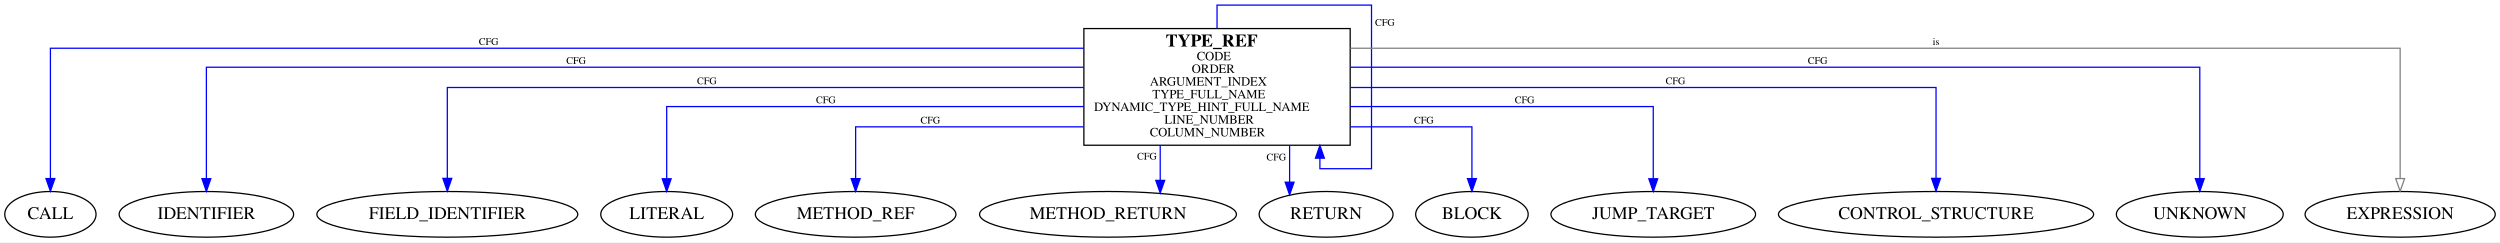
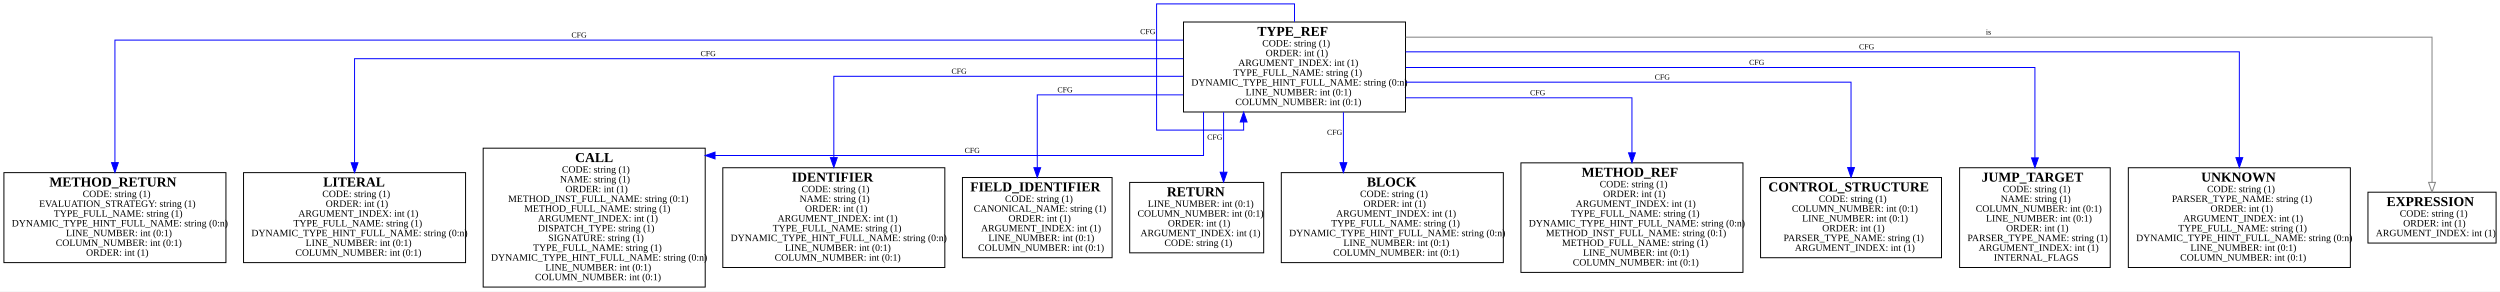
- <svg xmlns="http://www.w3.org/2000/svg" width="1971pt" height="191pt" viewBox="0.00 0.00 1971.49 191.00">
-   <g id="graph0" class="graph" transform="scale(1 1) rotate(0) translate(4 187)">
-     <polygon fill="white" stroke="transparent" points="-4,4 -4,-187 1967.49,-187 1967.49,4 -4,4" />
+ <svg xmlns="http://www.w3.org/2000/svg" width="2556pt" height="298pt" viewBox="0.00 0.00 2556.00 298.00">
+   <g id="graph0" class="graph" transform="scale(1 1) rotate(0) translate(4 294)">
+     <polygon fill="white" stroke="transparent" points="-4,4 -4,-294 2552,-294 2552,4 -4,4" />
    <g id="node1" class="node">
-       <polygon fill="none" stroke="black" points="850.75,-72.5 850.75,-164.5 1060.75,-164.5 1060.75,-72.5 850.75,-72.5" />
-       <text text-anchor="start" x="915.25" y="-150.3" font-family="Times,serif" font-weight="bold" font-size="14.00">TYPE_REF</text>
-       <text text-anchor="start" x="939.75" y="-139.5" font-family="Times,serif" font-size="10.00">CODE</text>
-       <text text-anchor="start" x="935.75" y="-129.5" font-family="Times,serif" font-size="10.00">ORDER</text>
-       <text text-anchor="start" x="902.75" y="-119.5" font-family="Times,serif" font-size="10.00">ARGUMENT_INDEX</text>
-       <text text-anchor="start" x="904.75" y="-109.5" font-family="Times,serif" font-size="10.00">TYPE_FULL_NAME</text>
-       <text text-anchor="start" x="858.75" y="-99.5" font-family="Times,serif" font-size="10.00">DYNAMIC_TYPE_HINT_FULL_NAME</text>
-       <text text-anchor="start" x="914.25" y="-89.5" font-family="Times,serif" font-size="10.00">LINE_NUMBER</text>
-       <text text-anchor="start" x="902.75" y="-79.5" font-family="Times,serif" font-size="10.00">COLUMN_NUMBER</text>
+       <polygon fill="none" stroke="black" points="1206,-179.5 1206,-271.5 1433,-271.5 1433,-179.5 1206,-179.5" />
+       <text text-anchor="start" x="1281.5" y="-257.3" font-family="Times New Roman,serif" font-weight="bold" font-size="14.00">TYPE_REF</text>
+       <text text-anchor="start" x="1286.5" y="-246.5" font-family="Times New Roman,serif" font-size="10.00">CODE: string (1)</text>
+       <text text-anchor="start" x="1290" y="-236.5" font-family="Times New Roman,serif" font-size="10.00">ORDER: int (1)</text>
+       <text text-anchor="start" x="1262" y="-226.5" font-family="Times New Roman,serif" font-size="10.00">ARGUMENT_INDEX: int (1)</text>
+       <text text-anchor="start" x="1257" y="-216.5" font-family="Times New Roman,serif" font-size="10.00">TYPE_FULL_NAME: string (1)</text>
+       <text text-anchor="start" x="1214" y="-206.5" font-family="Times New Roman,serif" font-size="10.00">DYNAMIC_TYPE_HINT_FULL_NAME: string (0:n)</text>
+       <text text-anchor="start" x="1269.5" y="-196.5" font-family="Times New Roman,serif" font-size="10.00">LINE_NUMBER: int (0:1)</text>
+       <text text-anchor="start" x="1259" y="-186.5" font-family="Times New Roman,serif" font-size="10.00">COLUMN_NUMBER: int (0:1)</text>
    </g>
    <g id="edge6" class="edge">
-       <path fill="none" stroke="blue" d="M955.75,-164.69C955.75,-175.03 955.75,-183 955.75,-183 955.75,-183 1077.57,-183 1077.57,-183 1077.57,-183 1077.57,-54 1077.57,-54 1077.57,-54 1036.87,-54 1036.87,-54 1036.87,-54 1036.87,-62.31 1036.87,-62.31" />
-       <polygon fill="blue" stroke="blue" points="1033.37,-62.31 1036.87,-72.31 1040.37,-62.31 1033.37,-62.31" />
-       <text text-anchor="middle" x="1088.07" y="-166.66" font-family="Times,serif" font-size="8.00">CFG </text>
+       <path fill="none" stroke="blue" d="M1319.5,-271.69C1319.5,-282.03 1319.5,-290 1319.5,-290 1319.5,-290 1178.5,-290 1178.5,-290 1178.5,-290 1178.5,-161 1178.5,-161 1178.5,-161 1267.5,-161 1267.5,-161 1267.5,-161 1267.5,-169.31 1267.5,-169.31" />
+       <polygon fill="blue" stroke="blue" points="1264,-169.31 1267.5,-179.31 1271,-169.31 1264,-169.31" />
+       <text text-anchor="middle" x="1169.5" y="-259.1" font-family="Times New Roman,serif" font-size="8.00">CFG </text>
    </g>
    <g id="node2" class="node">
-       <ellipse fill="none" stroke="black" cx="35.75" cy="-18" rx="36" ry="18" />
-       <text text-anchor="middle" x="35.75" y="-14.3" font-family="Times,serif" font-size="14.00">CALL</text>
+       <polygon fill="none" stroke="black" points="0,-25.5 0,-117.5 227,-117.5 227,-25.5 0,-25.5" />
+       <text text-anchor="start" x="46.5" y="-103.3" font-family="Times New Roman,serif" font-weight="bold" font-size="14.00">METHOD_RETURN</text>
+       <text text-anchor="start" x="80.5" y="-92.5" font-family="Times New Roman,serif" font-size="10.00">CODE: string (1)</text>
+       <text text-anchor="start" x="36" y="-82.5" font-family="Times New Roman,serif" font-size="10.00">EVALUATION_STRATEGY: string (1)</text>
+       <text text-anchor="start" x="51" y="-72.5" font-family="Times New Roman,serif" font-size="10.00">TYPE_FULL_NAME: string (1)</text>
+       <text text-anchor="start" x="8" y="-62.5" font-family="Times New Roman,serif" font-size="10.00">DYNAMIC_TYPE_HINT_FULL_NAME: string (0:n)</text>
+       <text text-anchor="start" x="63.5" y="-52.5" font-family="Times New Roman,serif" font-size="10.00">LINE_NUMBER: int (0:1)</text>
+       <text text-anchor="start" x="53" y="-42.5" font-family="Times New Roman,serif" font-size="10.00">COLUMN_NUMBER: int (0:1)</text>
+       <text text-anchor="start" x="84" y="-32.5" font-family="Times New Roman,serif" font-size="10.00">ORDER: int (1)</text>
+     </g>
+     <g id="edge7" class="edge">
+       <path fill="none" stroke="blue" d="M1205.77,-253C905.35,-253 113.5,-253 113.5,-253 113.5,-253 113.5,-127.77 113.5,-127.77" />
+       <polygon fill="blue" stroke="blue" points="117,-127.77 113.5,-117.77 110,-127.77 117,-127.77" />
+       <text text-anchor="middle" x="588.02" y="-255.6" font-family="Times New Roman,serif" font-size="8.00">CFG </text>
+     </g>
+     <g id="node3" class="node">
+       <polygon fill="none" stroke="black" points="245,-25.5 245,-117.5 472,-117.5 472,-25.5 245,-25.5" />
+       <text text-anchor="start" x="326.5" y="-103.3" font-family="Times New Roman,serif" font-weight="bold" font-size="14.00">LITERAL</text>
+       <text text-anchor="start" x="325.5" y="-92.5" font-family="Times New Roman,serif" font-size="10.00">CODE: string (1)</text>
+       <text text-anchor="start" x="329" y="-82.5" font-family="Times New Roman,serif" font-size="10.00">ORDER: int (1)</text>
+       <text text-anchor="start" x="301" y="-72.5" font-family="Times New Roman,serif" font-size="10.00">ARGUMENT_INDEX: int (1)</text>
+       <text text-anchor="start" x="296" y="-62.5" font-family="Times New Roman,serif" font-size="10.00">TYPE_FULL_NAME: string (1)</text>
+       <text text-anchor="start" x="253" y="-52.5" font-family="Times New Roman,serif" font-size="10.00">DYNAMIC_TYPE_HINT_FULL_NAME: string (0:n)</text>
+       <text text-anchor="start" x="308.5" y="-42.5" font-family="Times New Roman,serif" font-size="10.00">LINE_NUMBER: int (0:1)</text>
+       <text text-anchor="start" x="298" y="-32.5" font-family="Times New Roman,serif" font-size="10.00">COLUMN_NUMBER: int (0:1)</text>
+     </g>
+     <g id="edge4" class="edge">
+       <path fill="none" stroke="blue" d="M1205.96,-234C951.67,-234 358.5,-234 358.5,-234 358.5,-234 358.5,-127.63 358.5,-127.63" />
+       <polygon fill="blue" stroke="blue" points="362,-127.63 358.5,-117.63 355,-127.63 362,-127.63" />
+       <text text-anchor="middle" x="720.05" y="-236.6" font-family="Times New Roman,serif" font-size="8.00">CFG </text>
+     </g>
+     <g id="node4" class="node">
+       <polygon fill="none" stroke="black" points="490,-0.5 490,-142.5 717,-142.5 717,-0.5 490,-0.5" />
+       <text text-anchor="start" x="584" y="-128.3" font-family="Times New Roman,serif" font-weight="bold" font-size="14.00">CALL</text>
+       <text text-anchor="start" x="570.5" y="-117.5" font-family="Times New Roman,serif" font-size="10.00">CODE: string (1)</text>
+       <text text-anchor="start" x="568.5" y="-107.5" font-family="Times New Roman,serif" font-size="10.00">NAME: string (1)</text>
+       <text text-anchor="start" x="574" y="-97.5" font-family="Times New Roman,serif" font-size="10.00">ORDER: int (1)</text>
+       <text text-anchor="start" x="515.5" y="-87.5" font-family="Times New Roman,serif" font-size="10.00">METHOD_INST_FULL_NAME: string (0:1)</text>
+       <text text-anchor="start" x="532" y="-77.5" font-family="Times New Roman,serif" font-size="10.00">METHOD_FULL_NAME: string (1)</text>
+       <text text-anchor="start" x="546" y="-67.5" font-family="Times New Roman,serif" font-size="10.00">ARGUMENT_INDEX: int (1)</text>
+       <text text-anchor="start" x="546" y="-57.5" font-family="Times New Roman,serif" font-size="10.00">DISPATCH_TYPE: string (1)</text>
+       <text text-anchor="start" x="556.5" y="-47.5" font-family="Times New Roman,serif" font-size="10.00">SIGNATURE: string (1)</text>
+       <text text-anchor="start" x="541" y="-37.5" font-family="Times New Roman,serif" font-size="10.00">TYPE_FULL_NAME: string (1)</text>
+       <text text-anchor="start" x="498" y="-27.5" font-family="Times New Roman,serif" font-size="10.00">DYNAMIC_TYPE_HINT_FULL_NAME: string (0:n)</text>
+       <text text-anchor="start" x="553.5" y="-17.5" font-family="Times New Roman,serif" font-size="10.00">LINE_NUMBER: int (0:1)</text>
+       <text text-anchor="start" x="543" y="-7.5" font-family="Times New Roman,serif" font-size="10.00">COLUMN_NUMBER: int (0:1)</text>
    </g>
    <g id="edge1" class="edge">
-       <path fill="none" stroke="blue" d="M850.66,-149C609.27,-149 35.75,-149 35.75,-149 35.75,-149 35.75,-46.21 35.75,-46.21" />
-       <polygon fill="blue" stroke="blue" points="39.25,-46.21 35.75,-36.21 32.25,-46.22 39.25,-46.21" />
-       <text text-anchor="middle" x="381.31" y="-151.6" font-family="Times,serif" font-size="8.00">CFG </text>
-     </g>
-     <g id="node3" class="node">
-       <ellipse fill="none" stroke="black" cx="158.75" cy="-18" rx="68.79" ry="18" />
-       <text text-anchor="middle" x="158.75" y="-14.3" font-family="Times,serif" font-size="14.00">IDENTIFIER</text>
+       <path fill="none" stroke="blue" d="M1226.5,-179.45C1226.5,-157.1 1226.5,-135 1226.5,-135 1226.5,-135 727.04,-135 727.04,-135" />
+       <polygon fill="blue" stroke="blue" points="727.04,-131.5 717.04,-135 727.04,-138.5 727.04,-131.5" />
+       <text text-anchor="middle" x="990" y="-137.6" font-family="Times New Roman,serif" font-size="8.00">CFG </text>
+     </g>
+     <g id="node5" class="node">
+       <polygon fill="none" stroke="black" points="735,-20.5 735,-122.5 962,-122.5 962,-20.5 735,-20.5" />
+       <text text-anchor="start" x="805.5" y="-108.3" font-family="Times New Roman,serif" font-weight="bold" font-size="14.00">IDENTIFIER</text>
+       <text text-anchor="start" x="815.5" y="-97.5" font-family="Times New Roman,serif" font-size="10.00">CODE: string (1)</text>
+       <text text-anchor="start" x="813.5" y="-87.5" font-family="Times New Roman,serif" font-size="10.00">NAME: string (1)</text>
+       <text text-anchor="start" x="819" y="-77.5" font-family="Times New Roman,serif" font-size="10.00">ORDER: int (1)</text>
+       <text text-anchor="start" x="791" y="-67.5" font-family="Times New Roman,serif" font-size="10.00">ARGUMENT_INDEX: int (1)</text>
+       <text text-anchor="start" x="786" y="-57.5" font-family="Times New Roman,serif" font-size="10.00">TYPE_FULL_NAME: string (1)</text>
+       <text text-anchor="start" x="743" y="-47.5" font-family="Times New Roman,serif" font-size="10.00">DYNAMIC_TYPE_HINT_FULL_NAME: string (0:n)</text>
+       <text text-anchor="start" x="798.5" y="-37.5" font-family="Times New Roman,serif" font-size="10.00">LINE_NUMBER: int (0:1)</text>
+       <text text-anchor="start" x="788" y="-27.5" font-family="Times New Roman,serif" font-size="10.00">COLUMN_NUMBER: int (0:1)</text>
    </g>
    <g id="edge2" class="edge">
-       <path fill="none" stroke="blue" d="M850.73,-134C634.31,-134 158.75,-134 158.75,-134 158.75,-134 158.75,-46.12 158.75,-46.12" />
-       <polygon fill="blue" stroke="blue" points="162.25,-46.12 158.75,-36.12 155.25,-46.13 162.25,-46.12" />
-       <text text-anchor="middle" x="450.3" y="-136.6" font-family="Times,serif" font-size="8.00">CFG </text>
-     </g>
-     <g id="node4" class="node">
-       <ellipse fill="none" stroke="black" cx="348.75" cy="-18" rx="102.88" ry="18" />
-       <text text-anchor="middle" x="348.75" y="-14.3" font-family="Times,serif" font-size="14.00">FIELD_IDENTIFIER</text>
+       <path fill="none" stroke="blue" d="M1205.78,-216C1066.4,-216 848.5,-216 848.5,-216 848.5,-216 848.5,-132.85 848.5,-132.85" />
+       <polygon fill="blue" stroke="blue" points="852,-132.85 848.5,-122.85 845,-132.85 852,-132.85" />
+       <text text-anchor="middle" x="976.57" y="-218.6" font-family="Times New Roman,serif" font-size="8.00">CFG </text>
+     </g>
+     <g id="node6" class="node">
+       <polygon fill="none" stroke="black" points="980,-30.5 980,-112.5 1133,-112.5 1133,-30.5 980,-30.5" />
+       <text text-anchor="start" x="988" y="-98.3" font-family="Times New Roman,serif" font-weight="bold" font-size="14.00">FIELD_IDENTIFIER</text>
+       <text text-anchor="start" x="1023.5" y="-87.5" font-family="Times New Roman,serif" font-size="10.00">CODE: string (1)</text>
+       <text text-anchor="start" x="991.5" y="-77.5" font-family="Times New Roman,serif" font-size="10.00">CANONICAL_NAME: string (1)</text>
+       <text text-anchor="start" x="1027" y="-67.5" font-family="Times New Roman,serif" font-size="10.00">ORDER: int (1)</text>
+       <text text-anchor="start" x="999" y="-57.5" font-family="Times New Roman,serif" font-size="10.00">ARGUMENT_INDEX: int (1)</text>
+       <text text-anchor="start" x="1006.5" y="-47.5" font-family="Times New Roman,serif" font-size="10.00">LINE_NUMBER: int (0:1)</text>
+       <text text-anchor="start" x="996" y="-37.5" font-family="Times New Roman,serif" font-size="10.00">COLUMN_NUMBER: int (0:1)</text>
    </g>
    <g id="edge3" class="edge">
-       <path fill="none" stroke="blue" d="M850.71,-118C676.98,-118 348.75,-118 348.75,-118 348.75,-118 348.75,-46.34 348.75,-46.34" />
-       <polygon fill="blue" stroke="blue" points="352.25,-46.34 348.75,-36.34 345.25,-46.34 352.25,-46.34" />
-       <text text-anchor="middle" x="553.4" y="-120.6" font-family="Times,serif" font-size="8.00">CFG </text>
-     </g>
-     <g id="node5" class="node">
-       <ellipse fill="none" stroke="black" cx="521.75" cy="-18" rx="51.99" ry="18" />
-       <text text-anchor="middle" x="521.75" y="-14.3" font-family="Times,serif" font-size="14.00">LITERAL</text>
-     </g>
-     <g id="edge4" class="edge">
-       <path fill="none" stroke="blue" d="M850.69,-103C722.24,-103 521.75,-103 521.75,-103 521.75,-103 521.75,-46.03 521.75,-46.03" />
-       <polygon fill="blue" stroke="blue" points="525.25,-46.03 521.75,-36.03 518.25,-46.03 525.25,-46.03" />
-       <text text-anchor="middle" x="647.23" y="-105.6" font-family="Times,serif" font-size="8.00">CFG </text>
-     </g>
-     <g id="node6" class="node">
-       <ellipse fill="none" stroke="black" cx="670.75" cy="-18" rx="79.09" ry="18" />
-       <text text-anchor="middle" x="670.75" y="-14.3" font-family="Times,serif" font-size="14.00">METHOD_REF</text>
+       <path fill="none" stroke="blue" d="M1205.67,-197C1134.6,-197 1056.5,-197 1056.5,-197 1056.5,-197 1056.5,-122.59 1056.5,-122.59" />
+       <polygon fill="blue" stroke="blue" points="1060,-122.59 1056.5,-112.59 1053,-122.59 1060,-122.59" />
+       <text text-anchor="middle" x="1084.88" y="-199.6" font-family="Times New Roman,serif" font-size="8.00">CFG </text>
+     </g>
+     <g id="node7" class="node">
+       <polygon fill="none" stroke="black" points="1151,-35.5 1151,-107.5 1288,-107.5 1288,-35.5 1151,-35.5" />
+       <text text-anchor="start" x="1189" y="-93.3" font-family="Times New Roman,serif" font-weight="bold" font-size="14.00">RETURN</text>
+       <text text-anchor="start" x="1169.5" y="-82.5" font-family="Times New Roman,serif" font-size="10.00">LINE_NUMBER: int (0:1)</text>
+       <text text-anchor="start" x="1159" y="-72.5" font-family="Times New Roman,serif" font-size="10.00">COLUMN_NUMBER: int (0:1)</text>
+       <text text-anchor="start" x="1190" y="-62.5" font-family="Times New Roman,serif" font-size="10.00">ORDER: int (1)</text>
+       <text text-anchor="start" x="1162" y="-52.5" font-family="Times New Roman,serif" font-size="10.00">ARGUMENT_INDEX: int (1)</text>
+       <text text-anchor="start" x="1186.5" y="-42.5" font-family="Times New Roman,serif" font-size="10.00">CODE: string (1)</text>
+     </g>
+     <g id="edge8" class="edge">
+       <path fill="none" stroke="blue" d="M1247,-179.29C1247,-179.29 1247,-117.89 1247,-117.89" />
+       <polygon fill="blue" stroke="blue" points="1250.5,-117.89 1247,-107.89 1243.5,-117.89 1250.5,-117.89" />
+       <text text-anchor="middle" x="1238" y="-151.19" font-family="Times New Roman,serif" font-size="8.00">CFG </text>
+     </g>
+     <g id="node8" class="node">
+       <polygon fill="none" stroke="black" points="1306,-25.5 1306,-117.5 1533,-117.5 1533,-25.5 1306,-25.5" />
+       <text text-anchor="start" x="1393.5" y="-103.3" font-family="Times New Roman,serif" font-weight="bold" font-size="14.00">BLOCK</text>
+       <text text-anchor="start" x="1386.5" y="-92.5" font-family="Times New Roman,serif" font-size="10.00">CODE: string (1)</text>
+       <text text-anchor="start" x="1390" y="-82.5" font-family="Times New Roman,serif" font-size="10.00">ORDER: int (1)</text>
+       <text text-anchor="start" x="1362" y="-72.5" font-family="Times New Roman,serif" font-size="10.00">ARGUMENT_INDEX: int (1)</text>
+       <text text-anchor="start" x="1357" y="-62.5" font-family="Times New Roman,serif" font-size="10.00">TYPE_FULL_NAME: string (1)</text>
+       <text text-anchor="start" x="1314" y="-52.5" font-family="Times New Roman,serif" font-size="10.00">DYNAMIC_TYPE_HINT_FULL_NAME: string (0:n)</text>
+       <text text-anchor="start" x="1369.5" y="-42.5" font-family="Times New Roman,serif" font-size="10.00">LINE_NUMBER: int (0:1)</text>
+       <text text-anchor="start" x="1359" y="-32.5" font-family="Times New Roman,serif" font-size="10.00">COLUMN_NUMBER: int (0:1)</text>
+     </g>
+     <g id="edge9" class="edge">
+       <path fill="none" stroke="blue" d="M1369.5,-179.29C1369.5,-179.29 1369.5,-127.67 1369.5,-127.67" />
+       <polygon fill="blue" stroke="blue" points="1373,-127.67 1369.5,-117.67 1366,-127.67 1373,-127.67" />
+       <text text-anchor="middle" x="1360.5" y="-156.08" font-family="Times New Roman,serif" font-size="8.00">CFG </text>
+     </g>
+     <g id="node9" class="node">
+       <polygon fill="none" stroke="black" points="1551,-15.5 1551,-127.5 1778,-127.5 1778,-15.5 1551,-15.5" />
+       <text text-anchor="start" x="1613" y="-113.3" font-family="Times New Roman,serif" font-weight="bold" font-size="14.00">METHOD_REF</text>
+       <text text-anchor="start" x="1631.5" y="-102.5" font-family="Times New Roman,serif" font-size="10.00">CODE: string (1)</text>
+       <text text-anchor="start" x="1635" y="-92.5" font-family="Times New Roman,serif" font-size="10.00">ORDER: int (1)</text>
+       <text text-anchor="start" x="1607" y="-82.5" font-family="Times New Roman,serif" font-size="10.00">ARGUMENT_INDEX: int (1)</text>
+       <text text-anchor="start" x="1602" y="-72.5" font-family="Times New Roman,serif" font-size="10.00">TYPE_FULL_NAME: string (1)</text>
+       <text text-anchor="start" x="1559" y="-62.5" font-family="Times New Roman,serif" font-size="10.00">DYNAMIC_TYPE_HINT_FULL_NAME: string (0:n)</text>
+       <text text-anchor="start" x="1576.5" y="-52.5" font-family="Times New Roman,serif" font-size="10.00">METHOD_INST_FULL_NAME: string (0:1)</text>
+       <text text-anchor="start" x="1593" y="-42.5" font-family="Times New Roman,serif" font-size="10.00">METHOD_FULL_NAME: string (1)</text>
+       <text text-anchor="start" x="1614.5" y="-32.5" font-family="Times New Roman,serif" font-size="10.00">LINE_NUMBER: int (0:1)</text>
+       <text text-anchor="start" x="1604" y="-22.5" font-family="Times New Roman,serif" font-size="10.00">COLUMN_NUMBER: int (0:1)</text>
    </g>
    <g id="edge5" class="edge">
-       <path fill="none" stroke="blue" d="M850.43,-87C769.25,-87 670.75,-87 670.75,-87 670.75,-87 670.75,-46.13 670.75,-46.13" />
-       <polygon fill="blue" stroke="blue" points="674.25,-46.13 670.75,-36.13 667.25,-46.13 674.25,-46.13" />
-       <text text-anchor="middle" x="729.65" y="-89.6" font-family="Times,serif" font-size="8.00">CFG </text>
-     </g>
-     <g id="node7" class="node">
-       <ellipse fill="none" stroke="black" cx="869.75" cy="-18" rx="101.28" ry="18" />
-       <text text-anchor="middle" x="869.75" y="-14.3" font-family="Times,serif" font-size="14.00">METHOD_RETURN</text>
-     </g>
-     <g id="edge7" class="edge">
-       <path fill="none" stroke="blue" d="M910.94,-72.37C910.94,-72.37 910.94,-44.8 910.94,-44.8" />
-       <polygon fill="blue" stroke="blue" points="914.44,-44.8 910.94,-34.8 907.44,-44.8 914.44,-44.8" />
-       <text text-anchor="middle" x="900.44" y="-61.18" font-family="Times,serif" font-size="8.00">CFG </text>
-     </g>
-     <g id="node8" class="node">
-       <ellipse fill="none" stroke="black" cx="1041.75" cy="-18" rx="52.79" ry="18" />
-       <text text-anchor="middle" x="1041.75" y="-14.3" font-family="Times,serif" font-size="14.00">RETURN</text>
-     </g>
-     <g id="edge8" class="edge">
-       <path fill="none" stroke="blue" d="M1012.98,-72.37C1012.98,-72.37 1012.98,-43.39 1012.98,-43.39" />
-       <polygon fill="blue" stroke="blue" points="1016.48,-43.39 1012.98,-33.39 1009.48,-43.39 1016.48,-43.39" />
-       <text text-anchor="middle" x="1002.48" y="-60.48" font-family="Times,serif" font-size="8.00">CFG </text>
-     </g>
-     <g id="node9" class="node">
-       <ellipse fill="none" stroke="black" cx="1156.75" cy="-18" rx="44.39" ry="18" />
-       <text text-anchor="middle" x="1156.75" y="-14.3" font-family="Times,serif" font-size="14.00">BLOCK</text>
-     </g>
-     <g id="edge9" class="edge">
-       <path fill="none" stroke="blue" d="M1060.96,-87C1109.59,-87 1156.75,-87 1156.75,-87 1156.75,-87 1156.75,-46.13 1156.75,-46.13" />
-       <polygon fill="blue" stroke="blue" points="1160.25,-46.13 1156.75,-36.13 1153.25,-46.13 1160.25,-46.13" />
-       <text text-anchor="middle" x="1118.79" y="-89.6" font-family="Times,serif" font-size="8.00">CFG </text>
+       <path fill="none" stroke="blue" d="M1433.42,-194C1533.91,-194 1664.5,-194 1664.5,-194 1664.5,-194 1664.5,-137.73 1664.5,-137.73" />
+       <polygon fill="blue" stroke="blue" points="1668,-137.73 1664.5,-127.73 1661,-137.73 1668,-137.73" />
+       <text text-anchor="middle" x="1568.1" y="-196.6" font-family="Times New Roman,serif" font-size="8.00">CFG </text>
    </g>
    <g id="node10" class="node">
-       <ellipse fill="none" stroke="black" cx="1299.75" cy="-18" rx="80.69" ry="18" />
-       <text text-anchor="middle" x="1299.75" y="-14.3" font-family="Times,serif" font-size="14.00">JUMP_TARGET</text>
+       <polygon fill="none" stroke="black" points="1796,-30.5 1796,-112.5 1981,-112.5 1981,-30.5 1796,-30.5" />
+       <text text-anchor="start" x="1804" y="-98.3" font-family="Times New Roman,serif" font-weight="bold" font-size="14.00">CONTROL_STRUCTURE</text>
+       <text text-anchor="start" x="1855.5" y="-87.5" font-family="Times New Roman,serif" font-size="10.00">CODE: string (1)</text>
+       <text text-anchor="start" x="1828" y="-77.5" font-family="Times New Roman,serif" font-size="10.00">COLUMN_NUMBER: int (0:1)</text>
+       <text text-anchor="start" x="1838.5" y="-67.5" font-family="Times New Roman,serif" font-size="10.00">LINE_NUMBER: int (0:1)</text>
+       <text text-anchor="start" x="1859" y="-57.5" font-family="Times New Roman,serif" font-size="10.00">ORDER: int (1)</text>
+       <text text-anchor="start" x="1819.5" y="-47.5" font-family="Times New Roman,serif" font-size="10.00">PARSER_TYPE_NAME: string (1)</text>
+       <text text-anchor="start" x="1831" y="-37.5" font-family="Times New Roman,serif" font-size="10.00">ARGUMENT_INDEX: int (1)</text>
+     </g>
+     <g id="edge11" class="edge">
+       <path fill="none" stroke="blue" d="M1433.28,-210C1599.33,-210 1888.5,-210 1888.5,-210 1888.5,-210 1888.5,-122.68 1888.5,-122.68" />
+       <polygon fill="blue" stroke="blue" points="1892,-122.68 1888.5,-112.68 1885,-122.68 1892,-122.68" />
+       <text text-anchor="middle" x="1695.55" y="-212.6" font-family="Times New Roman,serif" font-size="8.00">CFG </text>
+     </g>
+     <g id="node11" class="node">
+       <polygon fill="none" stroke="black" points="1999.5,-20.5 1999.5,-122.5 2153.5,-122.5 2153.5,-20.5 1999.5,-20.5" />
+       <text text-anchor="start" x="2022" y="-108.3" font-family="Times New Roman,serif" font-weight="bold" font-size="14.00">JUMP_TARGET</text>
+       <text text-anchor="start" x="2043.5" y="-97.5" font-family="Times New Roman,serif" font-size="10.00">CODE: string (1)</text>
+       <text text-anchor="start" x="2041.5" y="-87.5" font-family="Times New Roman,serif" font-size="10.00">NAME: string (1)</text>
+       <text text-anchor="start" x="2016" y="-77.5" font-family="Times New Roman,serif" font-size="10.00">COLUMN_NUMBER: int (0:1)</text>
+       <text text-anchor="start" x="2026.5" y="-67.5" font-family="Times New Roman,serif" font-size="10.00">LINE_NUMBER: int (0:1)</text>
+       <text text-anchor="start" x="2047" y="-57.5" font-family="Times New Roman,serif" font-size="10.00">ORDER: int (1)</text>
+       <text text-anchor="start" x="2007.5" y="-47.5" font-family="Times New Roman,serif" font-size="10.00">PARSER_TYPE_NAME: string (1)</text>
+       <text text-anchor="start" x="2019" y="-37.5" font-family="Times New Roman,serif" font-size="10.00">ARGUMENT_INDEX: int (1)</text>
+       <text text-anchor="start" x="2034.5" y="-27.5" font-family="Times New Roman,serif" font-size="10.00">INTERNAL_FLAGS </text>
    </g>
    <g id="edge10" class="edge">
-       <path fill="none" stroke="blue" d="M1060.83,-103C1161.99,-103 1299.75,-103 1299.75,-103 1299.75,-103 1299.75,-46.03 1299.75,-46.03" />
-       <polygon fill="blue" stroke="blue" points="1303.25,-46.03 1299.75,-36.03 1296.25,-46.03 1303.25,-46.03" />
-       <text text-anchor="middle" x="1198.27" y="-105.6" font-family="Times,serif" font-size="8.00">CFG </text>
-     </g>
-     <g id="node11" class="node">
-       <ellipse fill="none" stroke="black" cx="1522.75" cy="-18" rx="124.28" ry="18" />
-       <text text-anchor="middle" x="1522.75" y="-14.3" font-family="Times,serif" font-size="14.00">CONTROL_STRUCTURE</text>
-     </g>
-     <g id="edge11" class="edge">
-       <path fill="none" stroke="blue" d="M1061.07,-118C1225.04,-118 1522.75,-118 1522.75,-118 1522.75,-118 1522.75,-46.34 1522.75,-46.34" />
-       <polygon fill="blue" stroke="blue" points="1526.25,-46.34 1522.75,-36.34 1519.25,-46.34 1526.25,-46.34" />
-       <text text-anchor="middle" x="1317.24" y="-120.6" font-family="Times,serif" font-size="8.00">CFG </text>
+       <path fill="none" stroke="blue" d="M1433.24,-225C1644.57,-225 2076.5,-225 2076.5,-225 2076.5,-225 2076.5,-132.61 2076.5,-132.61" />
+       <polygon fill="blue" stroke="blue" points="2080,-132.61 2076.5,-122.61 2073,-132.61 2080,-132.61" />
+       <text text-anchor="middle" x="1792.06" y="-227.6" font-family="Times New Roman,serif" font-size="8.00">CFG </text>
    </g>
    <g id="node12" class="node">
-       <ellipse fill="none" stroke="black" cx="1730.75" cy="-18" rx="65.79" ry="18" />
-       <text text-anchor="middle" x="1730.75" y="-14.3" font-family="Times,serif" font-size="14.00">UNKNOWN</text>
+       <polygon fill="none" stroke="black" points="2172,-20.5 2172,-122.5 2399,-122.5 2399,-20.5 2172,-20.5" />
+       <text text-anchor="start" x="2246.5" y="-108.3" font-family="Times New Roman,serif" font-weight="bold" font-size="14.00">UNKNOWN</text>
+       <text text-anchor="start" x="2252.5" y="-97.5" font-family="Times New Roman,serif" font-size="10.00">CODE: string (1)</text>
+       <text text-anchor="start" x="2216.5" y="-87.5" font-family="Times New Roman,serif" font-size="10.00">PARSER_TYPE_NAME: string (1)</text>
+       <text text-anchor="start" x="2256" y="-77.5" font-family="Times New Roman,serif" font-size="10.00">ORDER: int (1)</text>
+       <text text-anchor="start" x="2228" y="-67.5" font-family="Times New Roman,serif" font-size="10.00">ARGUMENT_INDEX: int (1)</text>
+       <text text-anchor="start" x="2223" y="-57.5" font-family="Times New Roman,serif" font-size="10.00">TYPE_FULL_NAME: string (1)</text>
+       <text text-anchor="start" x="2180" y="-47.5" font-family="Times New Roman,serif" font-size="10.00">DYNAMIC_TYPE_HINT_FULL_NAME: string (0:n)</text>
+       <text text-anchor="start" x="2235.5" y="-37.5" font-family="Times New Roman,serif" font-size="10.00">LINE_NUMBER: int (0:1)</text>
+       <text text-anchor="start" x="2225" y="-27.5" font-family="Times New Roman,serif" font-size="10.00">COLUMN_NUMBER: int (0:1)</text>
    </g>
    <g id="edge12" class="edge">
-       <path fill="none" stroke="blue" d="M1061.07,-134C1272.97,-134 1730.75,-134 1730.75,-134 1730.75,-134 1730.75,-46.12 1730.75,-46.12" />
-       <polygon fill="blue" stroke="blue" points="1734.25,-46.12 1730.75,-36.12 1727.25,-46.13 1734.25,-46.12" />
-       <text text-anchor="middle" x="1429.35" y="-136.6" font-family="Times,serif" font-size="8.00">CFG </text>
+       <path fill="none" stroke="blue" d="M1433.15,-241C1688.51,-241 2285.5,-241 2285.5,-241 2285.5,-241 2285.5,-132.82 2285.5,-132.82" />
+       <polygon fill="blue" stroke="blue" points="2289,-132.82 2285.5,-122.82 2282,-132.82 2289,-132.82" />
+       <text text-anchor="middle" x="1904.42" y="-243.6" font-family="Times New Roman,serif" font-size="8.00">CFG </text>
    </g>
    <g id="node13" class="node">
-       <ellipse fill="none" stroke="black" cx="1888.75" cy="-18" rx="74.99" ry="18" />
-       <text text-anchor="middle" x="1888.75" y="-14.3" font-family="Times,serif" font-size="14.00">EXPRESSION</text>
+       <polygon fill="none" stroke="black" points="2417,-45.5 2417,-97.5 2548,-97.5 2548,-45.5 2417,-45.5" />
+       <text text-anchor="start" x="2436" y="-83.3" font-family="Times New Roman,serif" font-weight="bold" font-size="14.00">EXPRESSION</text>
+       <text text-anchor="start" x="2449.5" y="-72.5" font-family="Times New Roman,serif" font-size="10.00">CODE: string (1)</text>
+       <text text-anchor="start" x="2453" y="-62.5" font-family="Times New Roman,serif" font-size="10.00">ORDER: int (1)</text>
+       <text text-anchor="start" x="2425" y="-52.5" font-family="Times New Roman,serif" font-size="10.00">ARGUMENT_INDEX: int (1)</text>
    </g>
    <g id="edge13" class="edge">
-       <path fill="none" stroke="gray" d="M1060.96,-149C1304.96,-149 1888.75,-149 1888.75,-149 1888.75,-149 1888.75,-46.21 1888.75,-46.21" />
-       <polygon fill="none" stroke="gray" points="1892.25,-46.21 1888.75,-36.21 1885.25,-46.22 1892.25,-46.21" />
-       <text text-anchor="middle" x="1522.75" y="-151.6" font-family="Times,serif" font-size="8.00">is</text>
+       <path fill="none" stroke="gray" d="M1433.13,-256C1725.77,-256 2482.5,-256 2482.5,-256 2482.5,-256 2482.5,-107.54 2482.5,-107.54" />
+       <polygon fill="none" stroke="gray" points="2486,-107.54 2482.5,-97.54 2479,-107.54 2486,-107.54" />
+       <text text-anchor="middle" x="2029.04" y="-258.6" font-family="Times New Roman,serif" font-size="8.00">is</text>
    </g>
  </g>
</svg>
